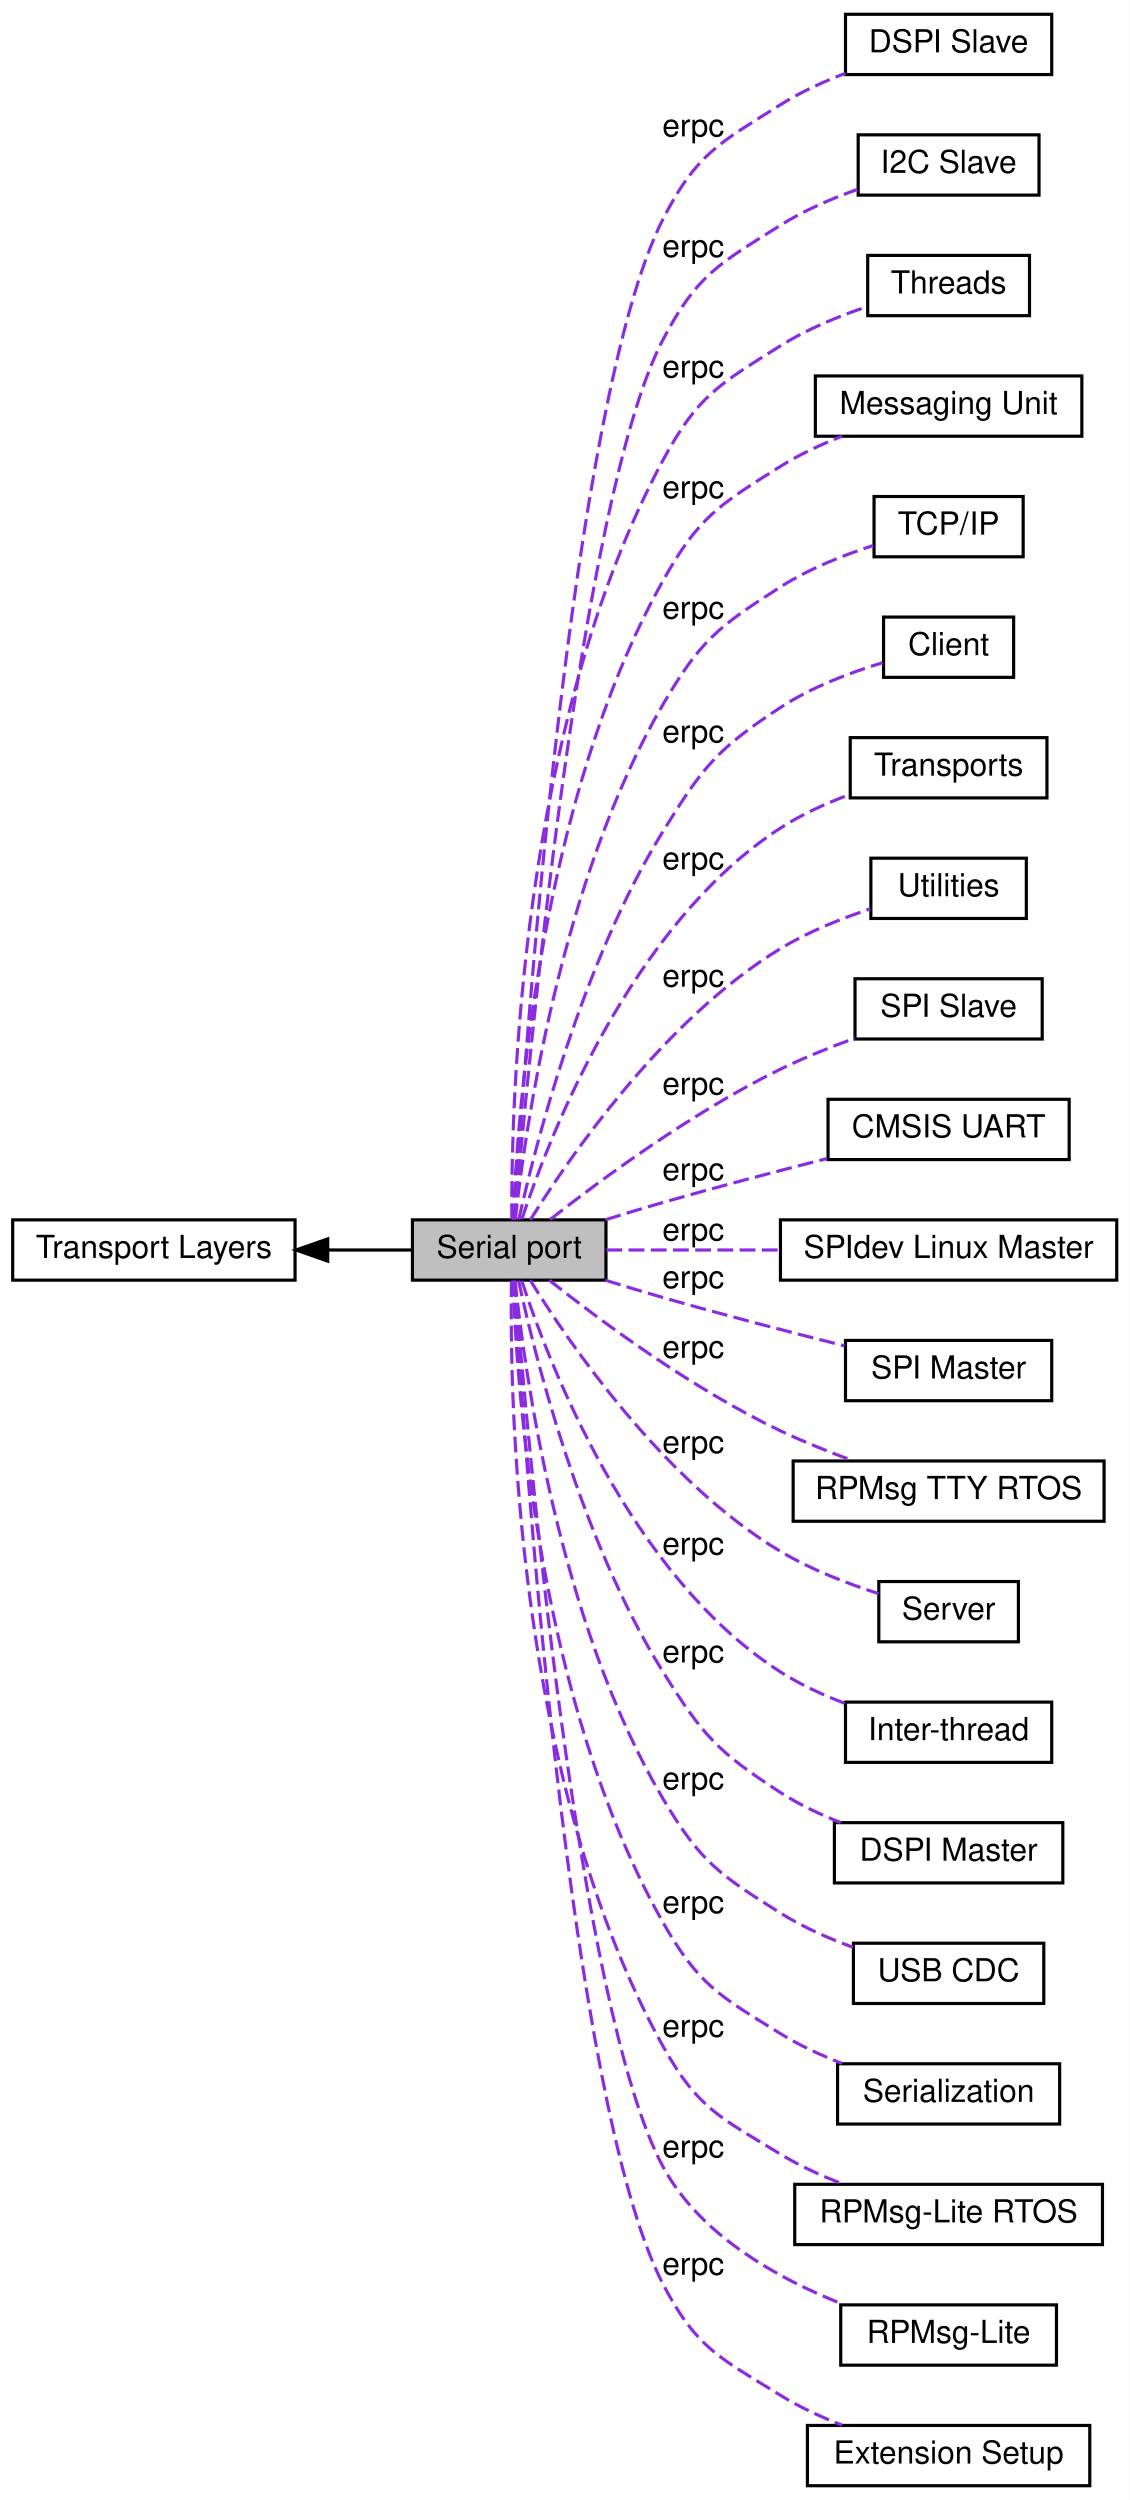
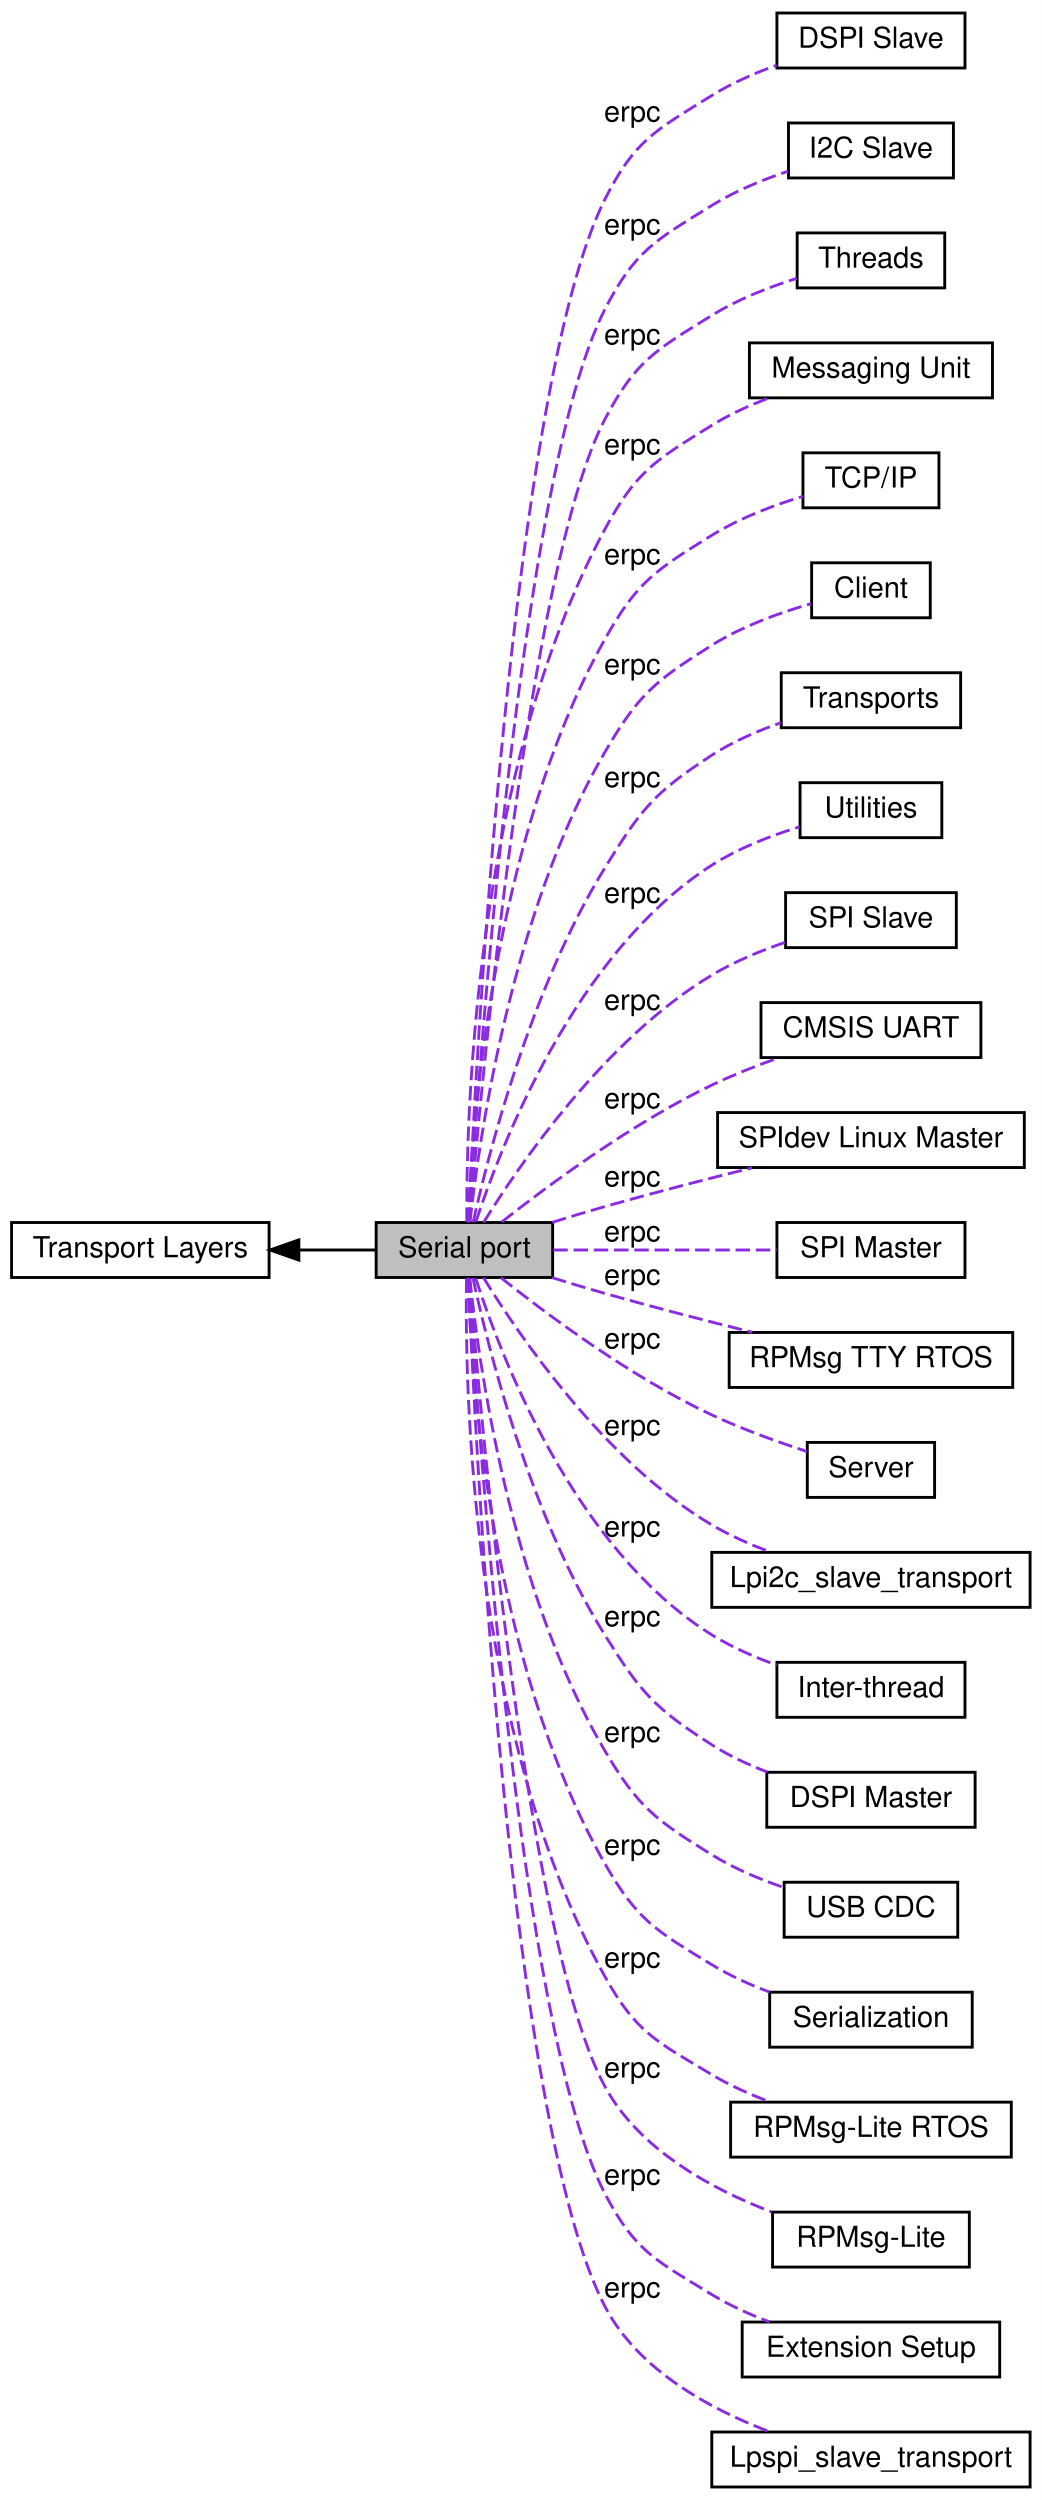
- <svg xmlns="http://www.w3.org/2000/svg" xmlns:xlink="http://www.w3.org/1999/xlink" width="356pt" height="788pt" viewBox="0.00 0.00 356.00 788.00">
-   <g id="graph0" class="graph" transform="scale(1 1) rotate(0) translate(4 784)">
-     <polygon fill="white" stroke="none" points="-4,4 -4,-784 352,-784 352,4 -4,4" />
+ <svg xmlns="http://www.w3.org/2000/svg" xmlns:xlink="http://www.w3.org/1999/xlink" width="360pt" height="864pt" viewBox="0.00 0.00 360.00 864.00">
+   <g id="graph0" class="graph" transform="scale(1 1) rotate(0) translate(4 860)">
+     <polygon fill="white" stroke="none" points="-4,4 -4,-860 356,-860 356,4 -4,4" />
    <g id="node1" class="node">
      <g id="a_node1">
        <a xlink:href="group__transports.html" target="_top" xlink:title="Transport layer classes. ">
-           <polygon fill="white" stroke="black" points="0,-380.5 0,-399.5 89,-399.5 89,-380.5 0,-380.5" />
-           <text text-anchor="middle" x="44.5" y="-387.5" font-family="Helvetica,sans-Serif" font-size="10.00">Transport Layers</text>
+           <polygon fill="white" stroke="black" points="0,-418.5 0,-437.5 89,-437.5 89,-418.5 0,-418.5" />
+           <text text-anchor="middle" x="44.5" y="-425.5" font-family="Helvetica,sans-Serif" font-size="10.00">Transport Layers</text>
        </a>
      </g>
    </g>
    <g id="node9" class="node">
-       <polygon fill="#bfbfbf" stroke="black" points="126,-380.5 126,-399.5 187,-399.5 187,-380.5 126,-380.5" />
-       <text text-anchor="middle" x="156.5" y="-387.5" font-family="Helvetica,sans-Serif" font-size="10.00">Serial port</text>
+       <polygon fill="#bfbfbf" stroke="black" points="126,-418.5 126,-437.5 187,-437.5 187,-418.5 126,-418.5" />
+       <text text-anchor="middle" x="156.5" y="-425.5" font-family="Helvetica,sans-Serif" font-size="10.00">Serial port</text>
    </g>
    <g id="edge1" class="edge">
-       <path fill="none" stroke="black" d="M99.438,-390C108.486,-390 117.572,-390 125.717,-390" />
-       <polygon fill="black" stroke="black" points="99.291,-386.5 89.291,-390 99.291,-393.5 99.291,-386.5" />
+       <path fill="none" stroke="black" d="M99.438,-428C108.486,-428 117.572,-428 125.717,-428" />
+       <polygon fill="black" stroke="black" points="99.291,-424.5 89.291,-428 99.291,-431.5 99.291,-424.5" />
    </g>
    <g id="node2" class="node">
      <g id="a_node2">
        <a xlink:href="group__dspi__slave__transport.html" target="_top" xlink:title="MCUXpressoSDK DSPI slave driver transport. ">
-           <polygon fill="white" stroke="black" points="262.5,-760.5 262.5,-779.5 327.5,-779.5 327.5,-760.5 262.5,-760.5" />
-           <text text-anchor="middle" x="295" y="-767.5" font-family="Helvetica,sans-Serif" font-size="10.00">DSPI Slave</text>
+           <polygon fill="white" stroke="black" points="264.5,-836.5 264.5,-855.5 329.5,-855.5 329.5,-836.5 264.5,-836.5" />
+           <text text-anchor="middle" x="297" y="-843.5" font-family="Helvetica,sans-Serif" font-size="10.00">DSPI Slave</text>
        </a>
      </g>
    </g>
    <g id="node3" class="node">
      <g id="a_node3">
        <a xlink:href="group__i2c__slave__transport.html" target="_top" xlink:title="MCUXpressoSDK I2C slave driver transport. ">
-           <polygon fill="white" stroke="black" points="266.5,-722.5 266.5,-741.5 323.5,-741.5 323.5,-722.5 266.5,-722.5" />
-           <text text-anchor="middle" x="295" y="-729.5" font-family="Helvetica,sans-Serif" font-size="10.00">I2C Slave</text>
+           <polygon fill="white" stroke="black" points="268.5,-798.5 268.5,-817.5 325.5,-817.5 325.5,-798.5 268.5,-798.5" />
+           <text text-anchor="middle" x="297" y="-805.5" font-family="Helvetica,sans-Serif" font-size="10.00">I2C Slave</text>
        </a>
      </g>
    </g>
    <g id="node4" class="node">
      <g id="a_node4">
        <a xlink:href="group__port__threads.html" target="_top" xlink:title="Threading model. ">
-           <polygon fill="white" stroke="black" points="269.5,-684.5 269.5,-703.5 320.5,-703.5 320.5,-684.5 269.5,-684.5" />
-           <text text-anchor="middle" x="295" y="-691.5" font-family="Helvetica,sans-Serif" font-size="10.00">Threads</text>
+           <polygon fill="white" stroke="black" points="271.5,-760.5 271.5,-779.5 322.5,-779.5 322.5,-760.5 271.5,-760.5" />
+           <text text-anchor="middle" x="297" y="-767.5" font-family="Helvetica,sans-Serif" font-size="10.00">Threads</text>
        </a>
      </g>
    </g>
    <g id="node5" class="node">
      <g id="a_node5">
        <a xlink:href="group__mu__transport.html" target="_top" xlink:title="Messaging Unit transport. ">
-           <polygon fill="white" stroke="black" points="253,-646.5 253,-665.5 337,-665.5 337,-646.5 253,-646.5" />
-           <text text-anchor="middle" x="295" y="-653.5" font-family="Helvetica,sans-Serif" font-size="10.00">Messaging Unit</text>
+           <polygon fill="white" stroke="black" points="255,-722.5 255,-741.5 339,-741.5 339,-722.5 255,-722.5" />
+           <text text-anchor="middle" x="297" y="-729.5" font-family="Helvetica,sans-Serif" font-size="10.00">Messaging Unit</text>
        </a>
      </g>
    </g>
    <g id="node6" class="node">
      <g id="a_node6">
        <a xlink:href="group__tcp__transport.html" target="_top" xlink:title="Simple TCP/IP transport. ">
-           <polygon fill="white" stroke="black" points="271.5,-608.5 271.5,-627.5 318.5,-627.5 318.5,-608.5 271.5,-608.5" />
-           <text text-anchor="middle" x="295" y="-615.5" font-family="Helvetica,sans-Serif" font-size="10.00">TCP/IP</text>
+           <polygon fill="white" stroke="black" points="273.5,-684.5 273.5,-703.5 320.5,-703.5 320.5,-684.5 273.5,-684.5" />
+           <text text-anchor="middle" x="297" y="-691.5" font-family="Helvetica,sans-Serif" font-size="10.00">TCP/IP</text>
        </a>
      </g>
    </g>
    <g id="node7" class="node">
      <g id="a_node7">
        <a xlink:href="group__infra__client.html" target="_top" xlink:title="Client classes. ">
-           <polygon fill="white" stroke="black" points="274.5,-570.5 274.5,-589.5 315.5,-589.5 315.5,-570.5 274.5,-570.5" />
-           <text text-anchor="middle" x="295" y="-577.5" font-family="Helvetica,sans-Serif" font-size="10.00">Client</text>
+           <polygon fill="white" stroke="black" points="276.5,-646.5 276.5,-665.5 317.5,-665.5 317.5,-646.5 276.5,-646.5" />
+           <text text-anchor="middle" x="297" y="-653.5" font-family="Helvetica,sans-Serif" font-size="10.00">Client</text>
        </a>
      </g>
    </g>
    <g id="node8" class="node">
      <g id="a_node8">
        <a xlink:href="group__infra__transport.html" target="_top" xlink:title="Superclasses for building transports. ">
-           <polygon fill="white" stroke="black" points="264,-532.5 264,-551.5 326,-551.5 326,-532.5 264,-532.5" />
-           <text text-anchor="middle" x="295" y="-539.5" font-family="Helvetica,sans-Serif" font-size="10.00">Transports</text>
+           <polygon fill="white" stroke="black" points="266,-608.5 266,-627.5 328,-627.5 328,-608.5 266,-608.5" />
+           <text text-anchor="middle" x="297" y="-615.5" font-family="Helvetica,sans-Serif" font-size="10.00">Transports</text>
        </a>
      </g>
    </g>
    <g id="edge10" class="edge">
-       <path fill="none" stroke="blueviolet" stroke-dasharray="5,2" d="M158.077,-399.661C161.048,-447.331 175.632,-657.486 205,-715 215.434,-735.434 222.573,-738.793 242,-751 248.266,-754.938 255.468,-758.225 262.474,-760.898" />
+       <path fill="none" stroke="blueviolet" stroke-dasharray="5,2" d="M157.915,-437.753C160.221,-488.894 172.535,-726.224 205,-791 215.28,-811.512 222.5,-814.91 242,-827 248.842,-831.242 256.76,-834.702 264.389,-837.45" />
+       <text text-anchor="middle" x="214.5" y="-818" font-family="Helvetica,sans-Serif" font-size="10.00">erpc</text>
+     </g>
+     <g id="edge11" class="edge">
+       <path fill="none" stroke="blueviolet" stroke-dasharray="5,2" d="M158.077,-437.661C161.048,-485.331 175.632,-695.486 205,-753 215.434,-773.434 222.5,-776.91 242,-789 250.024,-793.975 259.529,-797.874 268.311,-800.811" />
+       <text text-anchor="middle" x="214.5" y="-779" font-family="Helvetica,sans-Serif" font-size="10.00">erpc</text>
+     </g>
+     <g id="edge8" class="edge">
+       <path fill="none" stroke="blueviolet" stroke-dasharray="5,2" d="M158.288,-437.684C162.009,-481.919 178.743,-664.756 205,-715 215.627,-735.335 222.5,-738.91 242,-751 250.953,-756.551 261.75,-760.763 271.329,-763.793" />
      <text text-anchor="middle" x="214.5" y="-741" font-family="Helvetica,sans-Serif" font-size="10.00">erpc</text>
    </g>
-     <g id="edge11" class="edge">
-       <path fill="none" stroke="blueviolet" stroke-dasharray="5,2" d="M158.288,-399.684C162.009,-443.919 178.743,-626.756 205,-677 215.627,-697.335 222.573,-700.793 242,-713 249.406,-717.653 258.117,-721.399 266.27,-724.295" />
+     <g id="edge15" class="edge">
+       <path fill="none" stroke="blueviolet" stroke-dasharray="5,2" d="M157.32,-437.721C157.079,-472.467 159.736,-592.909 205,-677 215.875,-697.203 222.5,-700.91 242,-713 247.997,-716.718 254.821,-719.836 261.553,-722.399" />
      <text text-anchor="middle" x="214.5" y="-703" font-family="Helvetica,sans-Serif" font-size="10.00">erpc</text>
    </g>
-     <g id="edge8" class="edge">
-       <path fill="none" stroke="blueviolet" stroke-dasharray="5,2" d="M157.32,-399.721C157.079,-434.467 159.736,-554.909 205,-639 215.875,-659.203 222.573,-662.793 242,-675 250.382,-680.267 260.437,-684.372 269.462,-687.396" />
+     <g id="edge22" class="edge">
+       <path fill="none" stroke="blueviolet" stroke-dasharray="5,2" d="M157.747,-437.513C158.93,-468.547 165.755,-568.882 205,-639 216.206,-659.021 222.5,-662.91 242,-675 251.629,-680.97 263.391,-685.391 273.476,-688.458" />
      <text text-anchor="middle" x="214.5" y="-665" font-family="Helvetica,sans-Serif" font-size="10.00">erpc</text>
    </g>
-     <g id="edge13" class="edge">
-       <path fill="none" stroke="blueviolet" stroke-dasharray="5,2" d="M157.747,-399.513C158.93,-430.547 165.755,-530.882 205,-601 216.206,-621.021 222.573,-624.793 242,-637 247.941,-640.733 254.722,-643.882 261.381,-646.477" />
+     <g id="edge2" class="edge">
+       <path fill="none" stroke="blueviolet" stroke-dasharray="5,2" d="M158.42,-437.606C161.375,-464.816 172.413,-544.053 205,-600 216.705,-620.096 222.319,-624.61 242,-637 252.513,-643.618 265.634,-648.304 276.31,-651.365" />
      <text text-anchor="middle" x="214.5" y="-627" font-family="Helvetica,sans-Serif" font-size="10.00">erpc</text>
    </g>
-     <g id="edge20" class="edge">
-       <path fill="none" stroke="blueviolet" stroke-dasharray="5,2" d="M158.42,-399.606C161.375,-426.816 172.413,-506.053 205,-562 216.705,-582.096 222.394,-586.492 242,-599 250.913,-604.686 261.768,-608.994 271.249,-612.058" />
-       <text text-anchor="middle" x="214.5" y="-589" font-family="Helvetica,sans-Serif" font-size="10.00">erpc</text>
-     </g>
-     <g id="edge2" class="edge">
-       <path fill="none" stroke="blueviolet" stroke-dasharray="5,2" d="M159.504,-399.551C164.537,-422.144 179.191,-480.116 205,-522 217.534,-542.341 222.028,-547.886 242,-561 251.802,-567.436 264.071,-572.053 274.23,-575.123" />
-       <text text-anchor="middle" x="214.5" y="-550" font-family="Helvetica,sans-Serif" font-size="10.00">erpc</text>
-     </g>
    <g id="edge4" class="edge">
-       <path fill="none" stroke="blueviolet" stroke-dasharray="5,2" d="M160.497,-399.734C168.805,-424.917 194.693,-492.375 242,-523 248.616,-527.283 256.329,-530.772 263.757,-533.535" />
-       <text text-anchor="middle" x="214.5" y="-510" font-family="Helvetica,sans-Serif" font-size="10.00">erpc</text>
+       <path fill="none" stroke="blueviolet" stroke-dasharray="5,2" d="M159.504,-437.551C164.537,-460.144 179.191,-518.116 205,-560 217.534,-580.341 221.95,-586.006 242,-599 249.256,-603.702 257.817,-607.403 265.958,-610.24" />
+       <text text-anchor="middle" x="214.5" y="-588" font-family="Helvetica,sans-Serif" font-size="10.00">erpc</text>
    </g>
    <g id="node10" class="node">
      <g id="a_node10">
        <a xlink:href="group__infra__utility.html" target="_top" xlink:title="Utility code used by the infrastructure. ">
-           <polygon fill="white" stroke="black" points="270.5,-494.5 270.5,-513.5 319.5,-513.5 319.5,-494.5 270.5,-494.5" />
-           <text text-anchor="middle" x="295" y="-501.5" font-family="Helvetica,sans-Serif" font-size="10.00">Utilities</text>
+           <polygon fill="white" stroke="black" points="272.5,-570.5 272.5,-589.5 321.5,-589.5 321.5,-570.5 272.5,-570.5" />
+           <text text-anchor="middle" x="297" y="-577.5" font-family="Helvetica,sans-Serif" font-size="10.00">Utilities</text>
        </a>
      </g>
    </g>
    <g id="edge5" class="edge">
-       <path fill="none" stroke="blueviolet" stroke-dasharray="5,2" d="M163.159,-399.503C175.144,-418.769 205.043,-462.507 242,-485 250.703,-490.297 261.114,-494.465 270.327,-497.531" />
-       <text text-anchor="middle" x="214.5" y="-473" font-family="Helvetica,sans-Serif" font-size="10.00">erpc</text>
+       <path fill="none" stroke="blueviolet" stroke-dasharray="5,2" d="M160.476,-437.767C168.734,-463.028 194.511,-530.659 242,-561 251.213,-566.886 262.478,-571.222 272.332,-574.252" />
+       <text text-anchor="middle" x="214.5" y="-548" font-family="Helvetica,sans-Serif" font-size="10.00">erpc</text>
    </g>
    <g id="node11" class="node">
      <g id="a_node11">
        <a xlink:href="group__spi__slave__transport.html" target="_top" xlink:title="MCUXpressoSDK SPI slave driver transport. ">
-           <polygon fill="white" stroke="black" points="265.5,-456.5 265.5,-475.5 324.5,-475.5 324.5,-456.5 265.5,-456.5" />
-           <text text-anchor="middle" x="295" y="-463.5" font-family="Helvetica,sans-Serif" font-size="10.00">SPI Slave</text>
-         </a>
-       </g>
-     </g>
-     <g id="edge18" class="edge">
-       <path fill="none" stroke="blueviolet" stroke-dasharray="5,2" d="M169.435,-399.648C185.229,-412.03 214.318,-433.517 242,-447 249.431,-450.619 257.738,-453.951 265.494,-456.78" />
-       <text text-anchor="middle" x="214.5" y="-439" font-family="Helvetica,sans-Serif" font-size="10.00">erpc</text>
+           <polygon fill="white" stroke="black" points="267.5,-532.5 267.5,-551.5 326.5,-551.5 326.5,-532.5 267.5,-532.5" />
+           <text text-anchor="middle" x="297" y="-539.5" font-family="Helvetica,sans-Serif" font-size="10.00">SPI Slave</text>
+         </a>
+       </g>
+     </g>
+     <g id="edge20" class="edge">
+       <path fill="none" stroke="blueviolet" stroke-dasharray="5,2" d="M163.137,-437.539C175.081,-456.873 204.909,-500.729 242,-523 249.754,-527.656 258.818,-531.402 267.282,-534.298" />
+       <text text-anchor="middle" x="214.5" y="-511" font-family="Helvetica,sans-Serif" font-size="10.00">erpc</text>
    </g>
    <g id="node12" class="node">
      <g id="a_node12">
        <a xlink:href="group__uart__transport.html" target="_top" xlink:title="CMSIS UART driver transport. ">
-           <polygon fill="white" stroke="black" points="257,-418.5 257,-437.5 333,-437.5 333,-418.5 257,-418.5" />
-           <text text-anchor="middle" x="295" y="-425.5" font-family="Helvetica,sans-Serif" font-size="10.00">CMSIS UART</text>
-         </a>
-       </g>
-     </g>
-     <g id="edge21" class="edge">
-       <path fill="none" stroke="blueviolet" stroke-dasharray="5,2" d="M186.819,-399.526C192.816,-401.399 199.098,-403.307 205,-405 221.874,-409.841 240.679,-414.768 256.64,-418.814" />
-       <text text-anchor="middle" x="214.5" y="-412" font-family="Helvetica,sans-Serif" font-size="10.00">erpc</text>
+           <polygon fill="white" stroke="black" points="259,-494.5 259,-513.5 335,-513.5 335,-494.5 259,-494.5" />
+           <text text-anchor="middle" x="297" y="-501.5" font-family="Helvetica,sans-Serif" font-size="10.00">CMSIS UART</text>
+         </a>
+       </g>
+     </g>
+     <g id="edge23" class="edge">
+       <path fill="none" stroke="blueviolet" stroke-dasharray="5,2" d="M169.41,-437.699C185.178,-450.137 214.238,-471.684 242,-485 249.348,-488.525 257.529,-491.741 265.256,-494.484" />
+       <text text-anchor="middle" x="214.5" y="-477" font-family="Helvetica,sans-Serif" font-size="10.00">erpc</text>
    </g>
    <g id="node13" class="node">
      <g id="a_node13">
        <a xlink:href="group__spidev__master__transport.html" target="_top" xlink:title="SPIdev Linux transport. ">
-           <polygon fill="white" stroke="black" points="242,-380.5 242,-399.5 348,-399.5 348,-380.5 242,-380.5" />
-           <text text-anchor="middle" x="295" y="-387.5" font-family="Helvetica,sans-Serif" font-size="10.00">SPIdev Linux Master</text>
-         </a>
-       </g>
-     </g>
-     <g id="edge19" class="edge">
-       <path fill="none" stroke="blueviolet" stroke-dasharray="5,2" d="M187.118,-390C203.114,-390 223.331,-390 241.866,-390" />
-       <text text-anchor="middle" x="214.5" y="-393" font-family="Helvetica,sans-Serif" font-size="10.00">erpc</text>
+           <polygon fill="white" stroke="black" points="244,-456.5 244,-475.5 350,-475.5 350,-456.5 244,-456.5" />
+           <text text-anchor="middle" x="297" y="-463.5" font-family="Helvetica,sans-Serif" font-size="10.00">SPIdev Linux Master</text>
+         </a>
+       </g>
+     </g>
+     <g id="edge21" class="edge">
+       <path fill="none" stroke="blueviolet" stroke-dasharray="5,2" d="M186.812,-437.551C192.81,-439.422 199.094,-441.323 205,-443 221.616,-447.719 240.074,-452.473 255.999,-456.425" />
+       <text text-anchor="middle" x="214.5" y="-450" font-family="Helvetica,sans-Serif" font-size="10.00">erpc</text>
    </g>
    <g id="node14" class="node">
      <g id="a_node14">
        <a xlink:href="group__spi__master__transport.html" target="_top" xlink:title="MCUXpressoSDK SPI master driver transport. ">
-           <polygon fill="white" stroke="black" points="262.5,-342.5 262.5,-361.5 327.5,-361.5 327.5,-342.5 262.5,-342.5" />
-           <text text-anchor="middle" x="295" y="-349.5" font-family="Helvetica,sans-Serif" font-size="10.00">SPI Master</text>
-         </a>
-       </g>
-     </g>
-     <g id="edge17" class="edge">
-       <path fill="none" stroke="blueviolet" stroke-dasharray="5,2" d="M186.819,-380.474C192.816,-378.601 199.098,-376.693 205,-375 223.868,-369.587 245.151,-364.066 262.172,-359.79" />
-       <text text-anchor="middle" x="214.5" y="-378" font-family="Helvetica,sans-Serif" font-size="10.00">erpc</text>
+           <polygon fill="white" stroke="black" points="264.5,-418.5 264.5,-437.5 329.5,-437.5 329.5,-418.5 264.5,-418.5" />
+           <text text-anchor="middle" x="297" y="-425.5" font-family="Helvetica,sans-Serif" font-size="10.00">SPI Master</text>
+         </a>
+       </g>
+     </g>
+     <g id="edge19" class="edge">
+       <path fill="none" stroke="blueviolet" stroke-dasharray="5,2" d="M187.212,-428C209.944,-428 241.225,-428 264.411,-428" />
+       <text text-anchor="middle" x="214.5" y="-431" font-family="Helvetica,sans-Serif" font-size="10.00">erpc</text>
    </g>
    <g id="node15" class="node">
      <g id="a_node15">
        <a xlink:href="group__rpmsg__tty__rtos__transport.html" target="_top" xlink:title="RPMsg TTY RTOS transport. ">
-           <polygon fill="white" stroke="black" points="246,-304.5 246,-323.5 344,-323.5 344,-304.5 246,-304.5" />
-           <text text-anchor="middle" x="295" y="-311.5" font-family="Helvetica,sans-Serif" font-size="10.00">RPMsg TTY RTOS</text>
-         </a>
-       </g>
-     </g>
-     <g id="edge16" class="edge">
-       <path fill="none" stroke="blueviolet" stroke-dasharray="5,2" d="M169.124,-380.482C184.811,-368.043 214.027,-346.285 242,-333 249.293,-329.536 257.399,-326.3 264.998,-323.515" />
-       <text text-anchor="middle" x="214.5" y="-356" font-family="Helvetica,sans-Serif" font-size="10.00">erpc</text>
+           <polygon fill="white" stroke="black" points="248,-380.5 248,-399.5 346,-399.5 346,-380.5 248,-380.5" />
+           <text text-anchor="middle" x="297" y="-387.5" font-family="Helvetica,sans-Serif" font-size="10.00">RPMsg TTY RTOS</text>
+         </a>
+       </g>
+     </g>
+     <g id="edge18" class="edge">
+       <path fill="none" stroke="blueviolet" stroke-dasharray="5,2" d="M186.812,-418.449C192.81,-416.578 199.094,-414.677 205,-413 221.616,-408.281 240.074,-403.527 255.999,-399.575" />
+       <text text-anchor="middle" x="214.5" y="-416" font-family="Helvetica,sans-Serif" font-size="10.00">erpc</text>
    </g>
    <g id="node16" class="node">
      <g id="a_node16">
        <a xlink:href="group__infra__server.html" target="_top" xlink:title="Server classes. ">
-           <polygon fill="white" stroke="black" points="273,-266.5 273,-285.5 317,-285.5 317,-266.5 273,-266.5" />
-           <text text-anchor="middle" x="295" y="-273.5" font-family="Helvetica,sans-Serif" font-size="10.00">Server</text>
+           <polygon fill="white" stroke="black" points="275,-342.5 275,-361.5 319,-361.5 319,-342.5 275,-342.5" />
+           <text text-anchor="middle" x="297" y="-349.5" font-family="Helvetica,sans-Serif" font-size="10.00">Server</text>
        </a>
      </g>
    </g>
    <g id="edge6" class="edge">
-       <path fill="none" stroke="blueviolet" stroke-dasharray="5,2" d="M163.132,-380.452C175.066,-361.102 204.877,-317.218 242,-295 251.567,-289.274 263.14,-284.836 272.938,-281.695" />
-       <text text-anchor="middle" x="214.5" y="-326" font-family="Helvetica,sans-Serif" font-size="10.00">erpc</text>
+       <path fill="none" stroke="blueviolet" stroke-dasharray="5,2" d="M169.1,-418.431C184.761,-405.937 213.948,-384.117 242,-371 252.533,-366.075 264.718,-361.683 274.844,-358.366" />
+       <text text-anchor="middle" x="214.5" y="-394" font-family="Helvetica,sans-Serif" font-size="10.00">erpc</text>
    </g>
    <g id="node17" class="node">
      <g id="a_node17">
-         <a xlink:href="group__itbp__transport.html" target="_top" xlink:title="Simple inter-thread communications transport. ">
-           <polygon fill="white" stroke="black" points="262.5,-228.5 262.5,-247.5 327.5,-247.5 327.5,-228.5 262.5,-228.5" />
-           <text text-anchor="middle" x="295" y="-235.5" font-family="Helvetica,sans-Serif" font-size="10.00">Inter-thread</text>
-         </a>
-       </g>
-     </g>
-     <g id="edge12" class="edge">
-       <path fill="none" stroke="blueviolet" stroke-dasharray="5,2" d="M160.474,-380.23C168.726,-354.96 194.49,-287.309 242,-257 248.239,-253.02 255.43,-249.715 262.435,-247.039" />
-       <text text-anchor="middle" x="214.5" y="-294" font-family="Helvetica,sans-Serif" font-size="10.00">erpc</text>
+         <a xlink:href="group__lpi2c__slave__transport.html" target="_top" xlink:title="Lpi2c_slave_transport">
+           <polygon fill="white" stroke="black" points="242,-304.5 242,-323.5 352,-323.5 352,-304.5 242,-304.5" />
+           <text text-anchor="middle" x="297" y="-311.5" font-family="Helvetica,sans-Serif" font-size="10.00">Lpi2c_slave_transport</text>
+         </a>
+       </g>
+     </g>
+     <g id="edge13" class="edge">
+       <path fill="none" stroke="blueviolet" stroke-dasharray="5,2" d="M163.11,-418.415C175.004,-398.997 204.745,-354.995 242,-333 248.247,-329.312 255.323,-326.182 262.246,-323.592" />
+       <text text-anchor="middle" x="214.5" y="-364" font-family="Helvetica,sans-Serif" font-size="10.00">erpc</text>
    </g>
    <g id="node18" class="node">
      <g id="a_node18">
-         <a xlink:href="group__dspi__master__transport.html" target="_top" xlink:title="MCUXpressoSDK DSPI master driver transport. ">
-           <polygon fill="white" stroke="black" points="259,-190.5 259,-209.5 331,-209.5 331,-190.5 259,-190.5" />
-           <text text-anchor="middle" x="295" y="-197.5" font-family="Helvetica,sans-Serif" font-size="10.00">DSPI Master</text>
-         </a>
-       </g>
-     </g>
-     <g id="edge9" class="edge">
-       <path fill="none" stroke="blueviolet" stroke-dasharray="5,2" d="M159.451,-380.353C164.37,-357.539 178.795,-299.027 205,-257 217.472,-236.998 222.212,-231.81 242,-219 247.809,-215.239 254.464,-212.091 261.029,-209.508" />
-       <text text-anchor="middle" x="214.5" y="-260" font-family="Helvetica,sans-Serif" font-size="10.00">erpc</text>
+         <a xlink:href="group__itbp__transport.html" target="_top" xlink:title="Simple inter-thread communications transport. ">
+           <polygon fill="white" stroke="black" points="264.5,-266.5 264.5,-285.5 329.5,-285.5 329.5,-266.5 264.5,-266.5" />
+           <text text-anchor="middle" x="297" y="-273.5" font-family="Helvetica,sans-Serif" font-size="10.00">Inter-thread</text>
+         </a>
+       </g>
+     </g>
+     <g id="edge12" class="edge">
+       <path fill="none" stroke="blueviolet" stroke-dasharray="5,2" d="M160.43,-418.16C168.575,-392.72 194.105,-324.696 242,-295 248.842,-290.758 256.76,-287.298 264.389,-284.55" />
+       <text text-anchor="middle" x="214.5" y="-329" font-family="Helvetica,sans-Serif" font-size="10.00">erpc</text>
    </g>
    <g id="node19" class="node">
      <g id="a_node19">
-         <a xlink:href="group___u_s_b___c_d_c__transport.html" target="_top" xlink:title="USB CDC transport. ">
-           <polygon fill="white" stroke="black" points="265,-152.5 265,-171.5 325,-171.5 325,-152.5 265,-152.5" />
-           <text text-anchor="middle" x="295" y="-159.5" font-family="Helvetica,sans-Serif" font-size="10.00">USB CDC</text>
-         </a>
-       </g>
-     </g>
-     <g id="edge22" class="edge">
-       <path fill="none" stroke="blueviolet" stroke-dasharray="5,2" d="M158.368,-380.315C161.184,-352.888 171.894,-273.049 205,-217 216.669,-197.245 222.573,-193.207 242,-181 248.999,-176.602 257.164,-173.015 264.922,-170.19" />
-       <text text-anchor="middle" x="214.5" y="-220" font-family="Helvetica,sans-Serif" font-size="10.00">erpc</text>
+         <a xlink:href="group__dspi__master__transport.html" target="_top" xlink:title="MCUXpressoSDK DSPI master driver transport. ">
+           <polygon fill="white" stroke="black" points="261,-228.5 261,-247.5 333,-247.5 333,-228.5 261,-228.5" />
+           <text text-anchor="middle" x="297" y="-235.5" font-family="Helvetica,sans-Serif" font-size="10.00">DSPI Master</text>
+         </a>
+       </g>
+     </g>
+     <g id="edge9" class="edge">
+       <path fill="none" stroke="blueviolet" stroke-dasharray="5,2" d="M159.451,-418.353C164.37,-395.539 178.795,-337.027 205,-295 217.472,-274.998 222.136,-269.691 242,-257 247.863,-253.254 254.556,-250.137 261.189,-247.583" />
+       <text text-anchor="middle" x="214.5" y="-298" font-family="Helvetica,sans-Serif" font-size="10.00">erpc</text>
    </g>
    <g id="node20" class="node">
      <g id="a_node20">
-         <a xlink:href="group__infra__codec.html" target="_top" xlink:title="Classes used for message serialization. ">
-           <polygon fill="white" stroke="black" points="260,-114.5 260,-133.5 330,-133.5 330,-114.5 260,-114.5" />
-           <text text-anchor="middle" x="295" y="-121.5" font-family="Helvetica,sans-Serif" font-size="10.00">Serialization</text>
-         </a>
-       </g>
-     </g>
-     <g id="edge3" class="edge">
-       <path fill="none" stroke="blueviolet" stroke-dasharray="5,2" d="M157.696,-380.42C158.721,-349.17 165.118,-248.176 205,-178 216.184,-158.32 222.749,-154.908 242,-143 247.967,-139.309 254.759,-136.178 261.421,-133.588" />
-       <text text-anchor="middle" x="214.5" y="-181" font-family="Helvetica,sans-Serif" font-size="10.00">erpc</text>
+         <a xlink:href="group___u_s_b___c_d_c__transport.html" target="_top" xlink:title="USB CDC transport. ">
+           <polygon fill="white" stroke="black" points="267,-190.5 267,-209.5 327,-209.5 327,-190.5 267,-190.5" />
+           <text text-anchor="middle" x="297" y="-197.5" font-family="Helvetica,sans-Serif" font-size="10.00">USB CDC</text>
+         </a>
+       </g>
+     </g>
+     <g id="edge24" class="edge">
+       <path fill="none" stroke="blueviolet" stroke-dasharray="5,2" d="M158.368,-418.315C161.184,-390.888 171.894,-311.049 205,-255 216.669,-235.245 222.5,-231.09 242,-219 249.602,-214.287 258.533,-210.539 266.919,-207.661" />
+       <text text-anchor="middle" x="214.5" y="-258" font-family="Helvetica,sans-Serif" font-size="10.00">erpc</text>
    </g>
    <g id="node21" class="node">
      <g id="a_node21">
-         <a xlink:href="group__rpmsg__lite__rtos__transport.html" target="_top" xlink:title="RPMsg-Lite zero copy transport using RTOS API. ">
-           <polygon fill="white" stroke="black" points="246.5,-76.5 246.5,-95.5 343.5,-95.5 343.5,-76.5 246.5,-76.5" />
-           <text text-anchor="middle" x="295" y="-83.5" font-family="Helvetica,sans-Serif" font-size="10.00">RPMsg-Lite RTOS</text>
-         </a>
-       </g>
-     </g>
-     <g id="edge14" class="edge">
-       <path fill="none" stroke="blueviolet" stroke-dasharray="5,2" d="M157.216,-380.156C156.624,-344.978 158.243,-223.117 205,-139 215.85,-119.48 222.923,-116.611 242,-105 248.076,-101.302 254.984,-98.154 261.736,-95.548" />
-       <text text-anchor="middle" x="214.5" y="-142" font-family="Helvetica,sans-Serif" font-size="10.00">erpc</text>
+         <a xlink:href="group__infra__codec.html" target="_top" xlink:title="Classes used for message serialization. ">
+           <polygon fill="white" stroke="black" points="262,-152.5 262,-171.5 332,-171.5 332,-152.5 262,-152.5" />
+           <text text-anchor="middle" x="297" y="-159.5" font-family="Helvetica,sans-Serif" font-size="10.00">Serialization</text>
+         </a>
+       </g>
+     </g>
+     <g id="edge3" class="edge">
+       <path fill="none" stroke="blueviolet" stroke-dasharray="5,2" d="M157.696,-418.42C158.721,-387.17 165.118,-286.176 205,-216 216.184,-196.32 222.678,-192.793 242,-181 248.108,-177.272 255.052,-174.138 261.878,-171.559" />
+       <text text-anchor="middle" x="214.5" y="-219" font-family="Helvetica,sans-Serif" font-size="10.00">erpc</text>
    </g>
    <g id="node22" class="node">
      <g id="a_node22">
-         <a xlink:href="group__rpmsg__lite__transport.html" target="_top" xlink:title="RPMsg-Lite zero copy transport. ">
-           <polygon fill="white" stroke="black" points="261,-38.5 261,-57.5 329,-57.5 329,-38.5 261,-38.5" />
-           <text text-anchor="middle" x="295" y="-45.5" font-family="Helvetica,sans-Serif" font-size="10.00">RPMsg-Lite</text>
-         </a>
-       </g>
-     </g>
-     <g id="edge15" class="edge">
-       <path fill="none" stroke="blueviolet" stroke-dasharray="5,2" d="M158.248,-380.231C161.795,-335.613 177.874,-151.217 205,-101 216.709,-79.323 241.375,-65.668 261.776,-57.658" />
-       <text text-anchor="middle" x="214.5" y="-104" font-family="Helvetica,sans-Serif" font-size="10.00">erpc</text>
+         <a xlink:href="group__rpmsg__lite__rtos__transport.html" target="_top" xlink:title="RPMsg-Lite zero copy transport using RTOS API. ">
+           <polygon fill="white" stroke="black" points="248.5,-114.5 248.5,-133.5 345.5,-133.5 345.5,-114.5 248.5,-114.5" />
+           <text text-anchor="middle" x="297" y="-121.5" font-family="Helvetica,sans-Serif" font-size="10.00">RPMsg-Lite RTOS</text>
+         </a>
+       </g>
+     </g>
+     <g id="edge16" class="edge">
+       <path fill="none" stroke="blueviolet" stroke-dasharray="5,2" d="M157.216,-418.156C156.624,-382.978 158.243,-261.117 205,-177 215.85,-157.48 222.853,-154.497 242,-143 248.22,-139.265 255.283,-136.116 262.204,-133.521" />
+       <text text-anchor="middle" x="214.5" y="-180" font-family="Helvetica,sans-Serif" font-size="10.00">erpc</text>
    </g>
    <g id="node23" class="node">
      <g id="a_node23">
+         <a xlink:href="group__rpmsg__lite__transport.html" target="_top" xlink:title="RPMsg-Lite zero copy transport. ">
+           <polygon fill="white" stroke="black" points="263,-76.5 263,-95.5 331,-95.5 331,-76.5 263,-76.5" />
+           <text text-anchor="middle" x="297" y="-83.5" font-family="Helvetica,sans-Serif" font-size="10.00">RPMsg-Lite</text>
+         </a>
+       </g>
+     </g>
+     <g id="edge17" class="edge">
+       <path fill="none" stroke="blueviolet" stroke-dasharray="5,2" d="M158.248,-418.231C161.795,-373.613 177.874,-189.217 205,-139 216.817,-117.123 241.761,-103.532 262.55,-95.598" />
+       <text text-anchor="middle" x="214.5" y="-142" font-family="Helvetica,sans-Serif" font-size="10.00">erpc</text>
+     </g>
+     <g id="node24" class="node">
+       <g id="a_node24">
        <a xlink:href="group__port__setup__extensions.html" target="_top" xlink:title="Extension setup functions. ">
-           <polygon fill="white" stroke="black" points="250.5,-0.5 250.5,-19.5 339.5,-19.5 339.5,-0.5 250.5,-0.5" />
-           <text text-anchor="middle" x="295" y="-7.5" font-family="Helvetica,sans-Serif" font-size="10.00">Extension Setup</text>
+           <polygon fill="white" stroke="black" points="252.5,-38.5 252.5,-57.5 341.5,-57.5 341.5,-38.5 252.5,-38.5" />
+           <text text-anchor="middle" x="297" y="-45.5" font-family="Helvetica,sans-Serif" font-size="10.00">Extension Setup</text>
        </a>
      </g>
    </g>
    <g id="edge7" class="edge">
-       <path fill="none" stroke="blueviolet" stroke-dasharray="5,2" d="M158.058,-380.301C160.937,-332.445 175.151,-121.485 205,-64 215.431,-43.911 222.749,-40.908 242,-29 247.967,-25.309 254.759,-22.178 261.421,-19.588" />
-       <text text-anchor="middle" x="214.5" y="-67" font-family="Helvetica,sans-Serif" font-size="10.00">erpc</text>
+       <path fill="none" stroke="blueviolet" stroke-dasharray="5,2" d="M158.058,-418.301C160.937,-370.445 175.151,-159.485 205,-102 215.431,-81.911 222.678,-78.793 242,-67 248.108,-63.272 255.052,-60.138 261.878,-57.559" />
+       <text text-anchor="middle" x="214.5" y="-105" font-family="Helvetica,sans-Serif" font-size="10.00">erpc</text>
+     </g>
+     <g id="node25" class="node">
+       <g id="a_node25">
+         <a xlink:href="group__lpspi__slave__transport.html" target="_top" xlink:title="Lpspi_slave_transport">
+           <polygon fill="white" stroke="black" points="242,-0.5 242,-19.5 352,-19.5 352,-0.5 242,-0.5" />
+           <text text-anchor="middle" x="297" y="-7.5" font-family="Helvetica,sans-Serif" font-size="10.00">Lpspi_slave_transport</text>
+         </a>
+       </g>
+     </g>
+     <g id="edge14" class="edge">
+       <path fill="none" stroke="blueviolet" stroke-dasharray="5,2" d="M157.877,-418.177C159.985,-366.668 171.456,-127.666 205,-63 216.365,-41.09 241.05,-27.55 261.846,-19.644" />
+       <text text-anchor="middle" x="214.5" y="-66" font-family="Helvetica,sans-Serif" font-size="10.00">erpc</text>
    </g>
  </g>
</svg>
